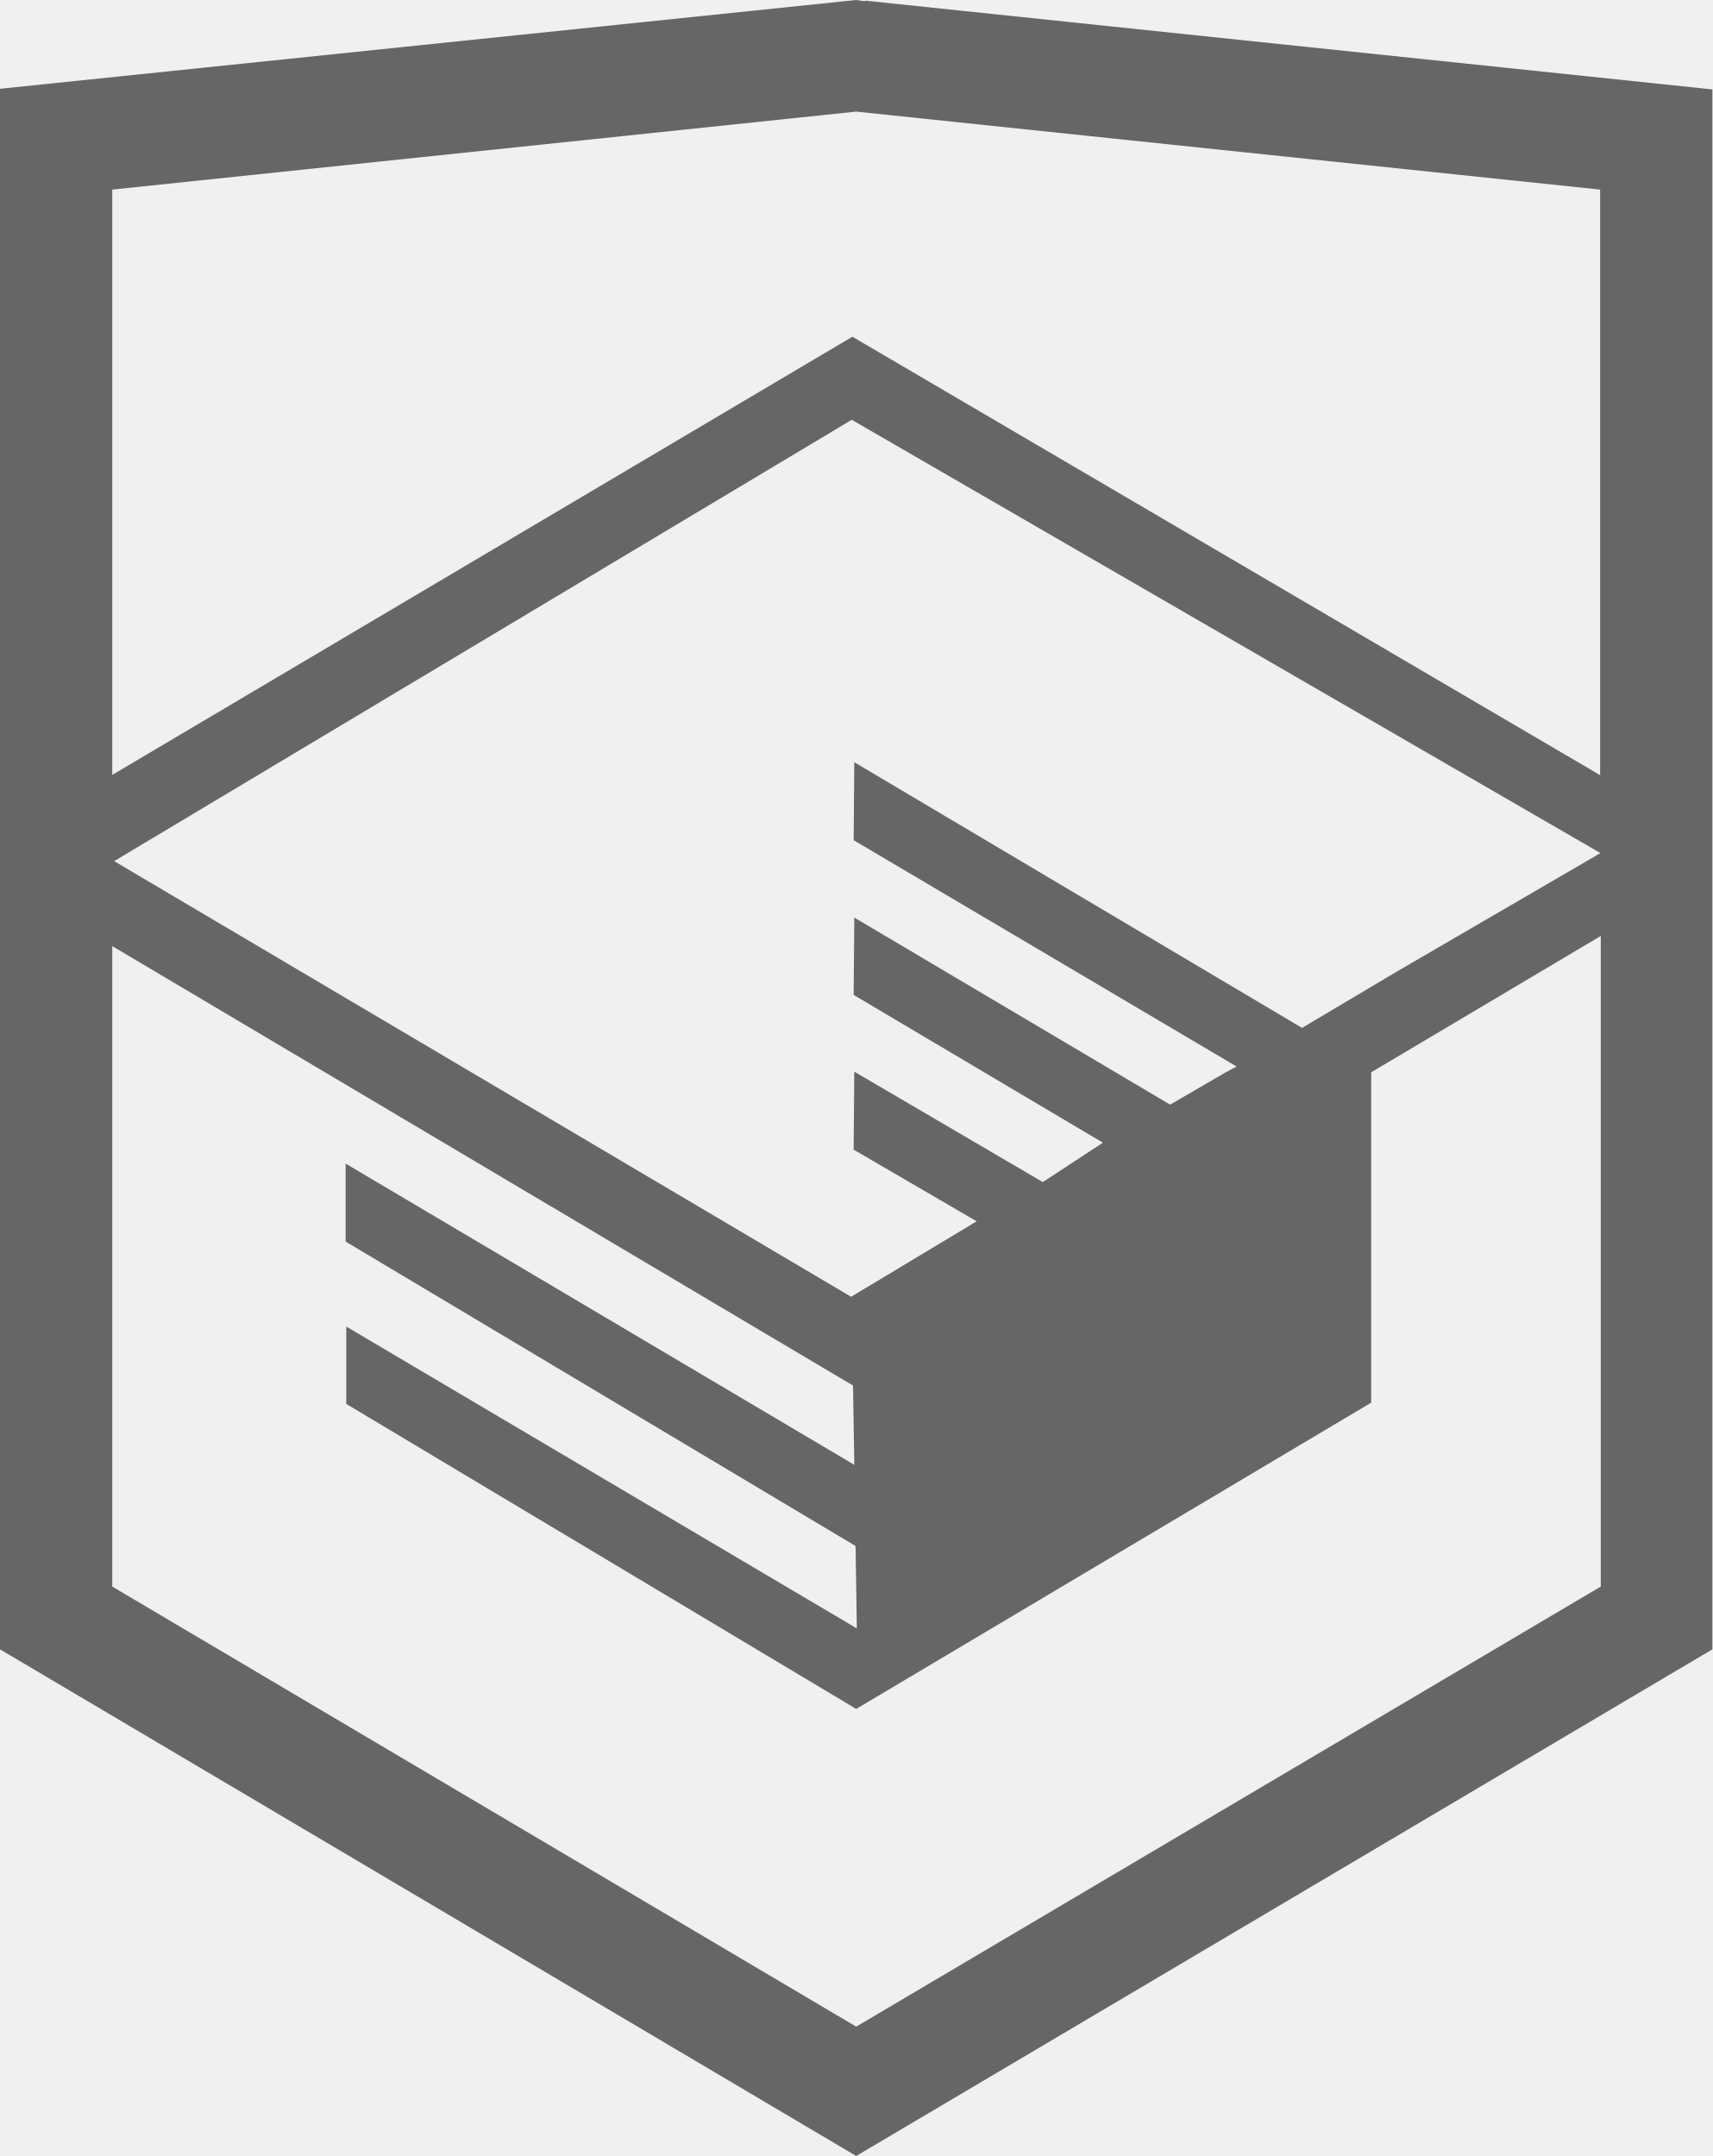
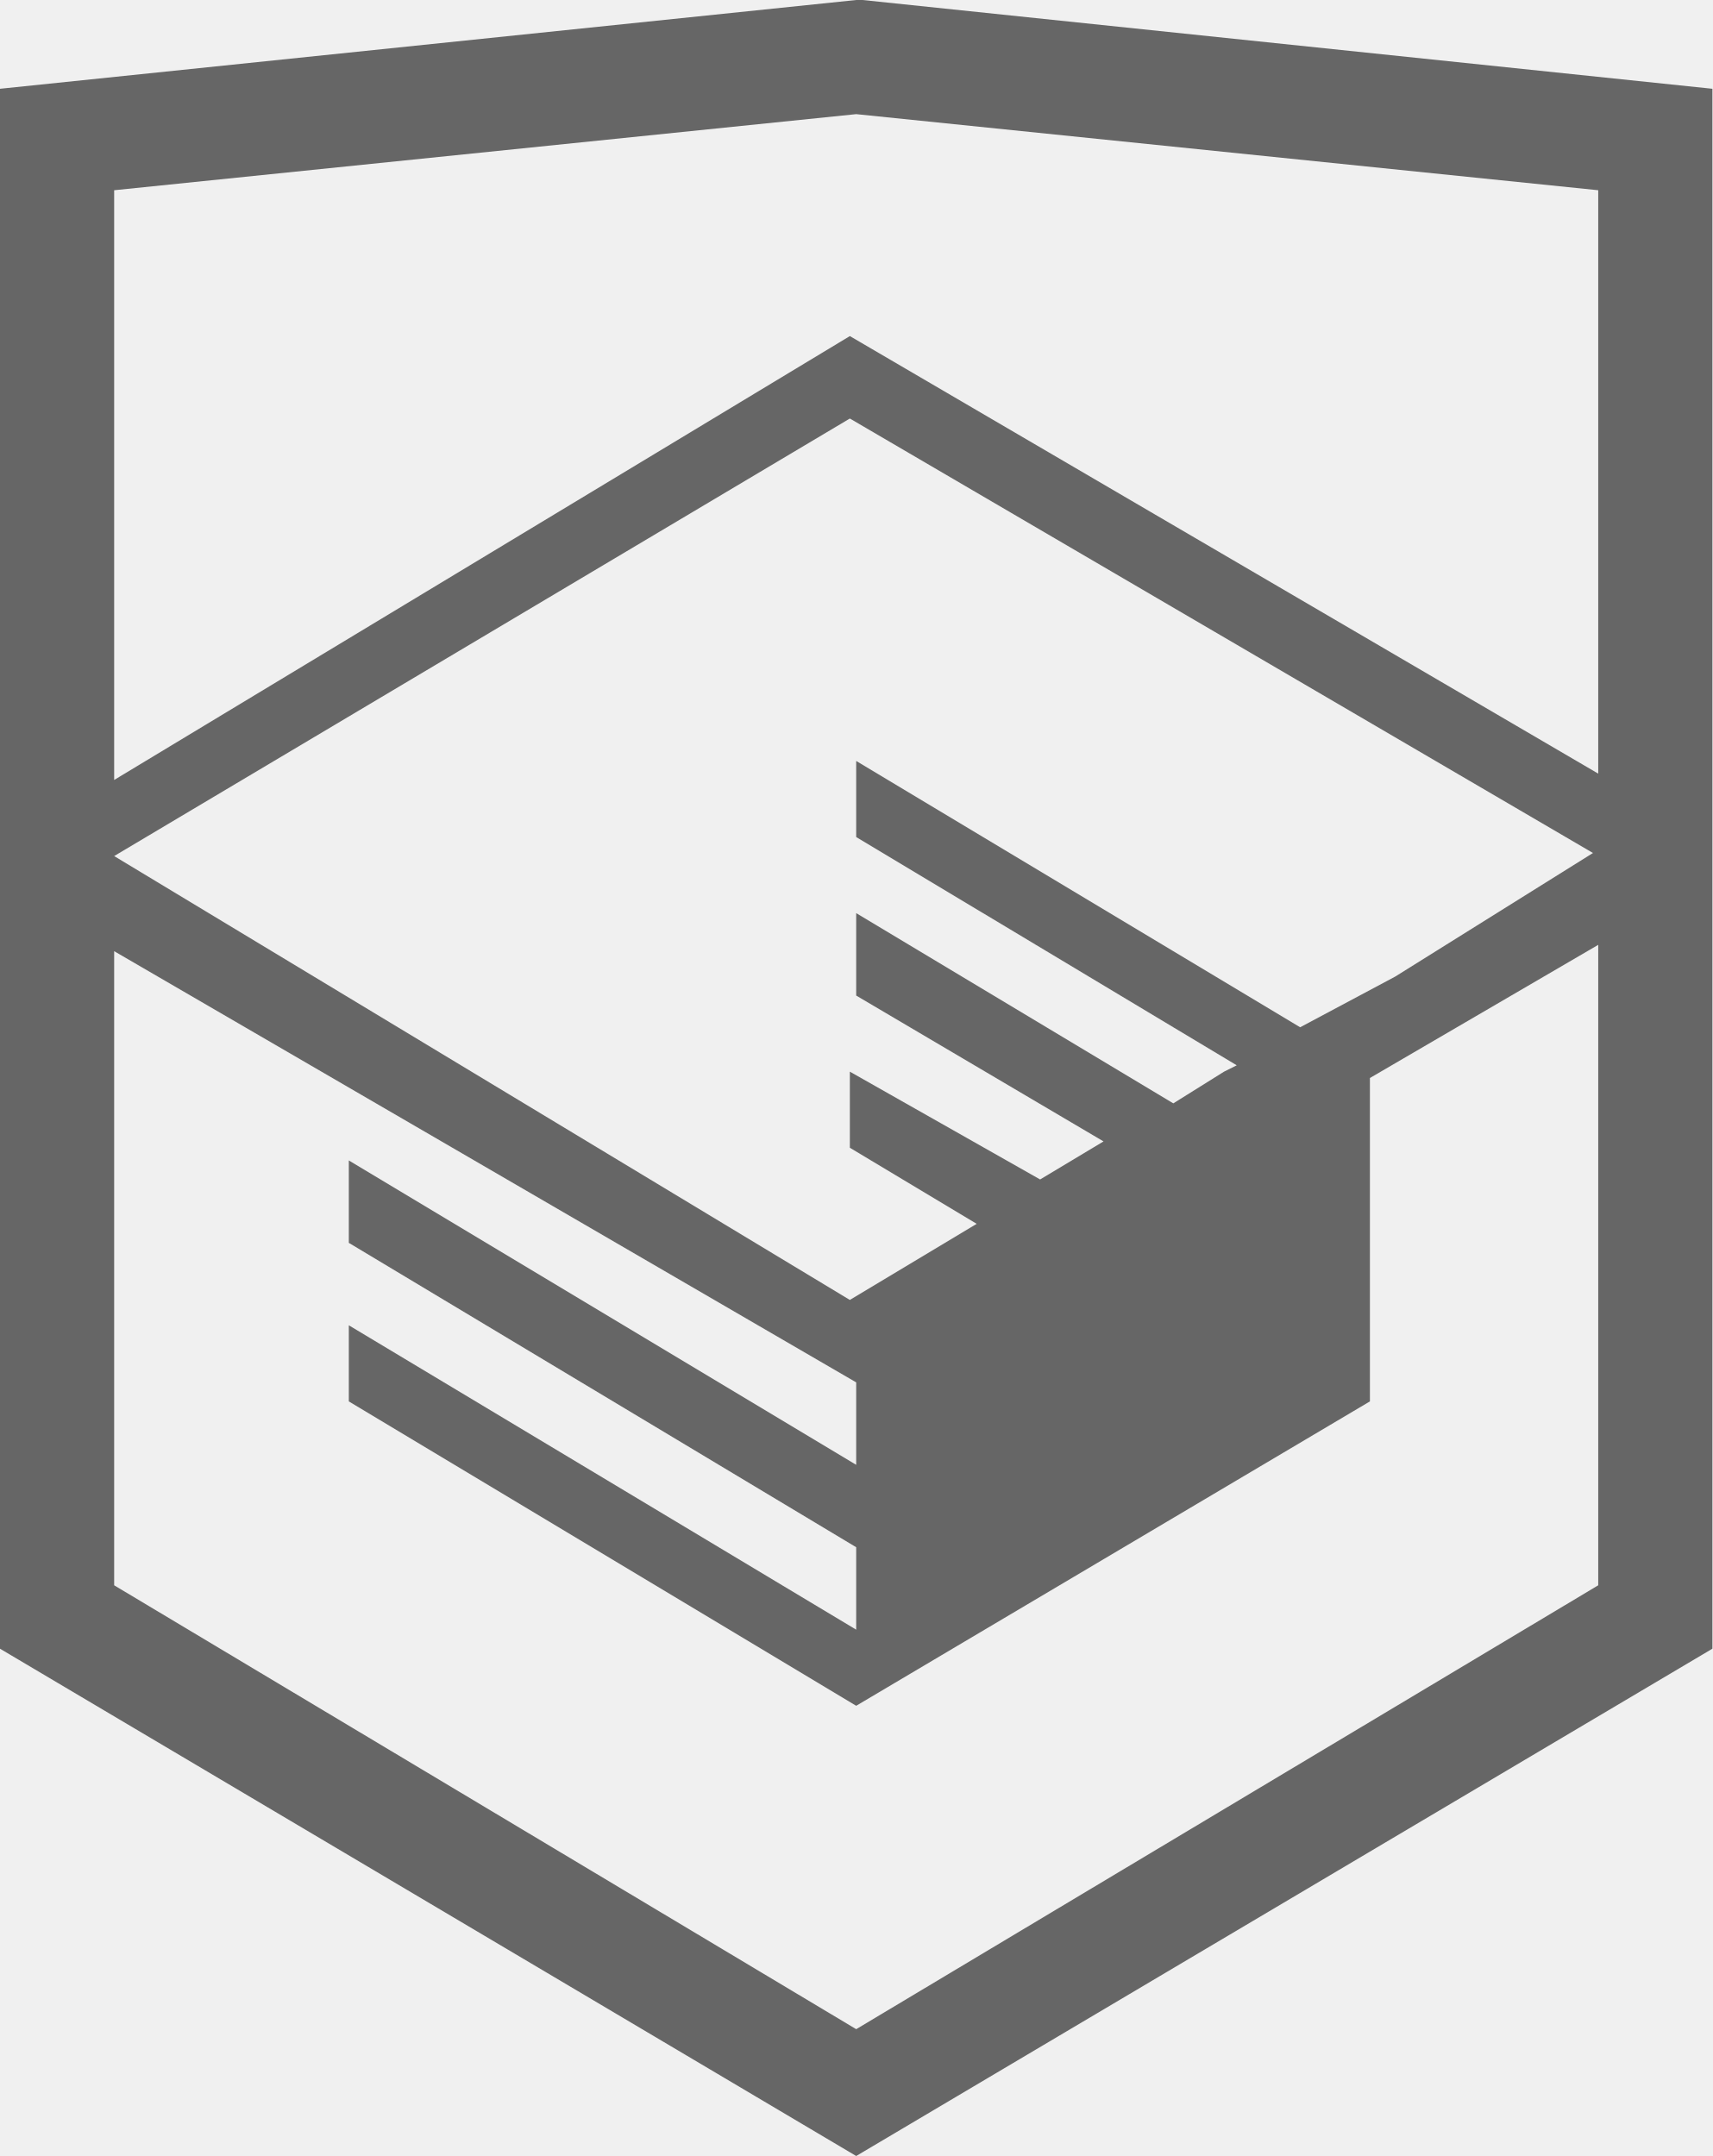
- <svg xmlns="http://www.w3.org/2000/svg" viewBox="0 0 27 34" fill="none">
+ <svg xmlns="http://www.w3.org/2000/svg" fill="none" viewBox="0 0 27 34">
  <g clip-path="url(#a)">
-     <path d="m13.64.02-.14-.02-13.5 1.4v24.61l13.5 7.99 13.5-7.99v-24.6l-13.36-1.4Zm11.6 25-11.74 6.94-11.73-6.94v-10.1l11.68 6.93.02 1.25-8.02-4.75v1.23l8.04 4.8.02 1.3-8.05-4.76v1.22l8.04 4.81 8.12-4.83v-5.21l3.62-2.15v10.26Zm0-11.57-3.23 1.88-1.48.88-7.06-4.19-.01 1.23 6.04 3.57-.06.03-.13.07-.86.5-4.98-2.95-.01 1.22 3.93 2.33-.93.61-.02.01-2.97-1.74-.01 1.23 1.94 1.13-1.98 1.19-11.62-6.87 11.63-6.96 11.8 6.83Zm0-1.22-11.8-6.92-11.67 6.91v-9.23l11.73-1.23 11.73 1.23v9.24Z" fill="#666" />
+     <path fill="#666" d="M13.6 0h-.1L0 1.4V26l13.5 8L27 26V1.4L13.6 0Zm11.6 25-11.7 7-11.7-7V15l11.7 6.8v1.3l-8-4.8v1.3l8 4.8v1.3l-8-4.8v1.2l8 4.8 8.1-4.8V17l3.6-2.1V25Zm0-11.6-3.2 2-1.5.8-7-4.2v1.2l6 3.6-.2.1-.8.5-5-3v1.3l3.9 2.3-1 .6-3-1.7v1.2l2 1.2-2 1.2-11.6-7 11.6-6.9 11.8 6.9Zm0-1.2L13.4 5.3l-11.6 7V3l11.7-1.2L25.2 3v9.2Z" />
  </g>
-   <defs>
-     <clipPath id="a">
-       <path fill="#fff" d="M0 0h27v34h-27z" />
-     </clipPath>
-   </defs>
</svg>
